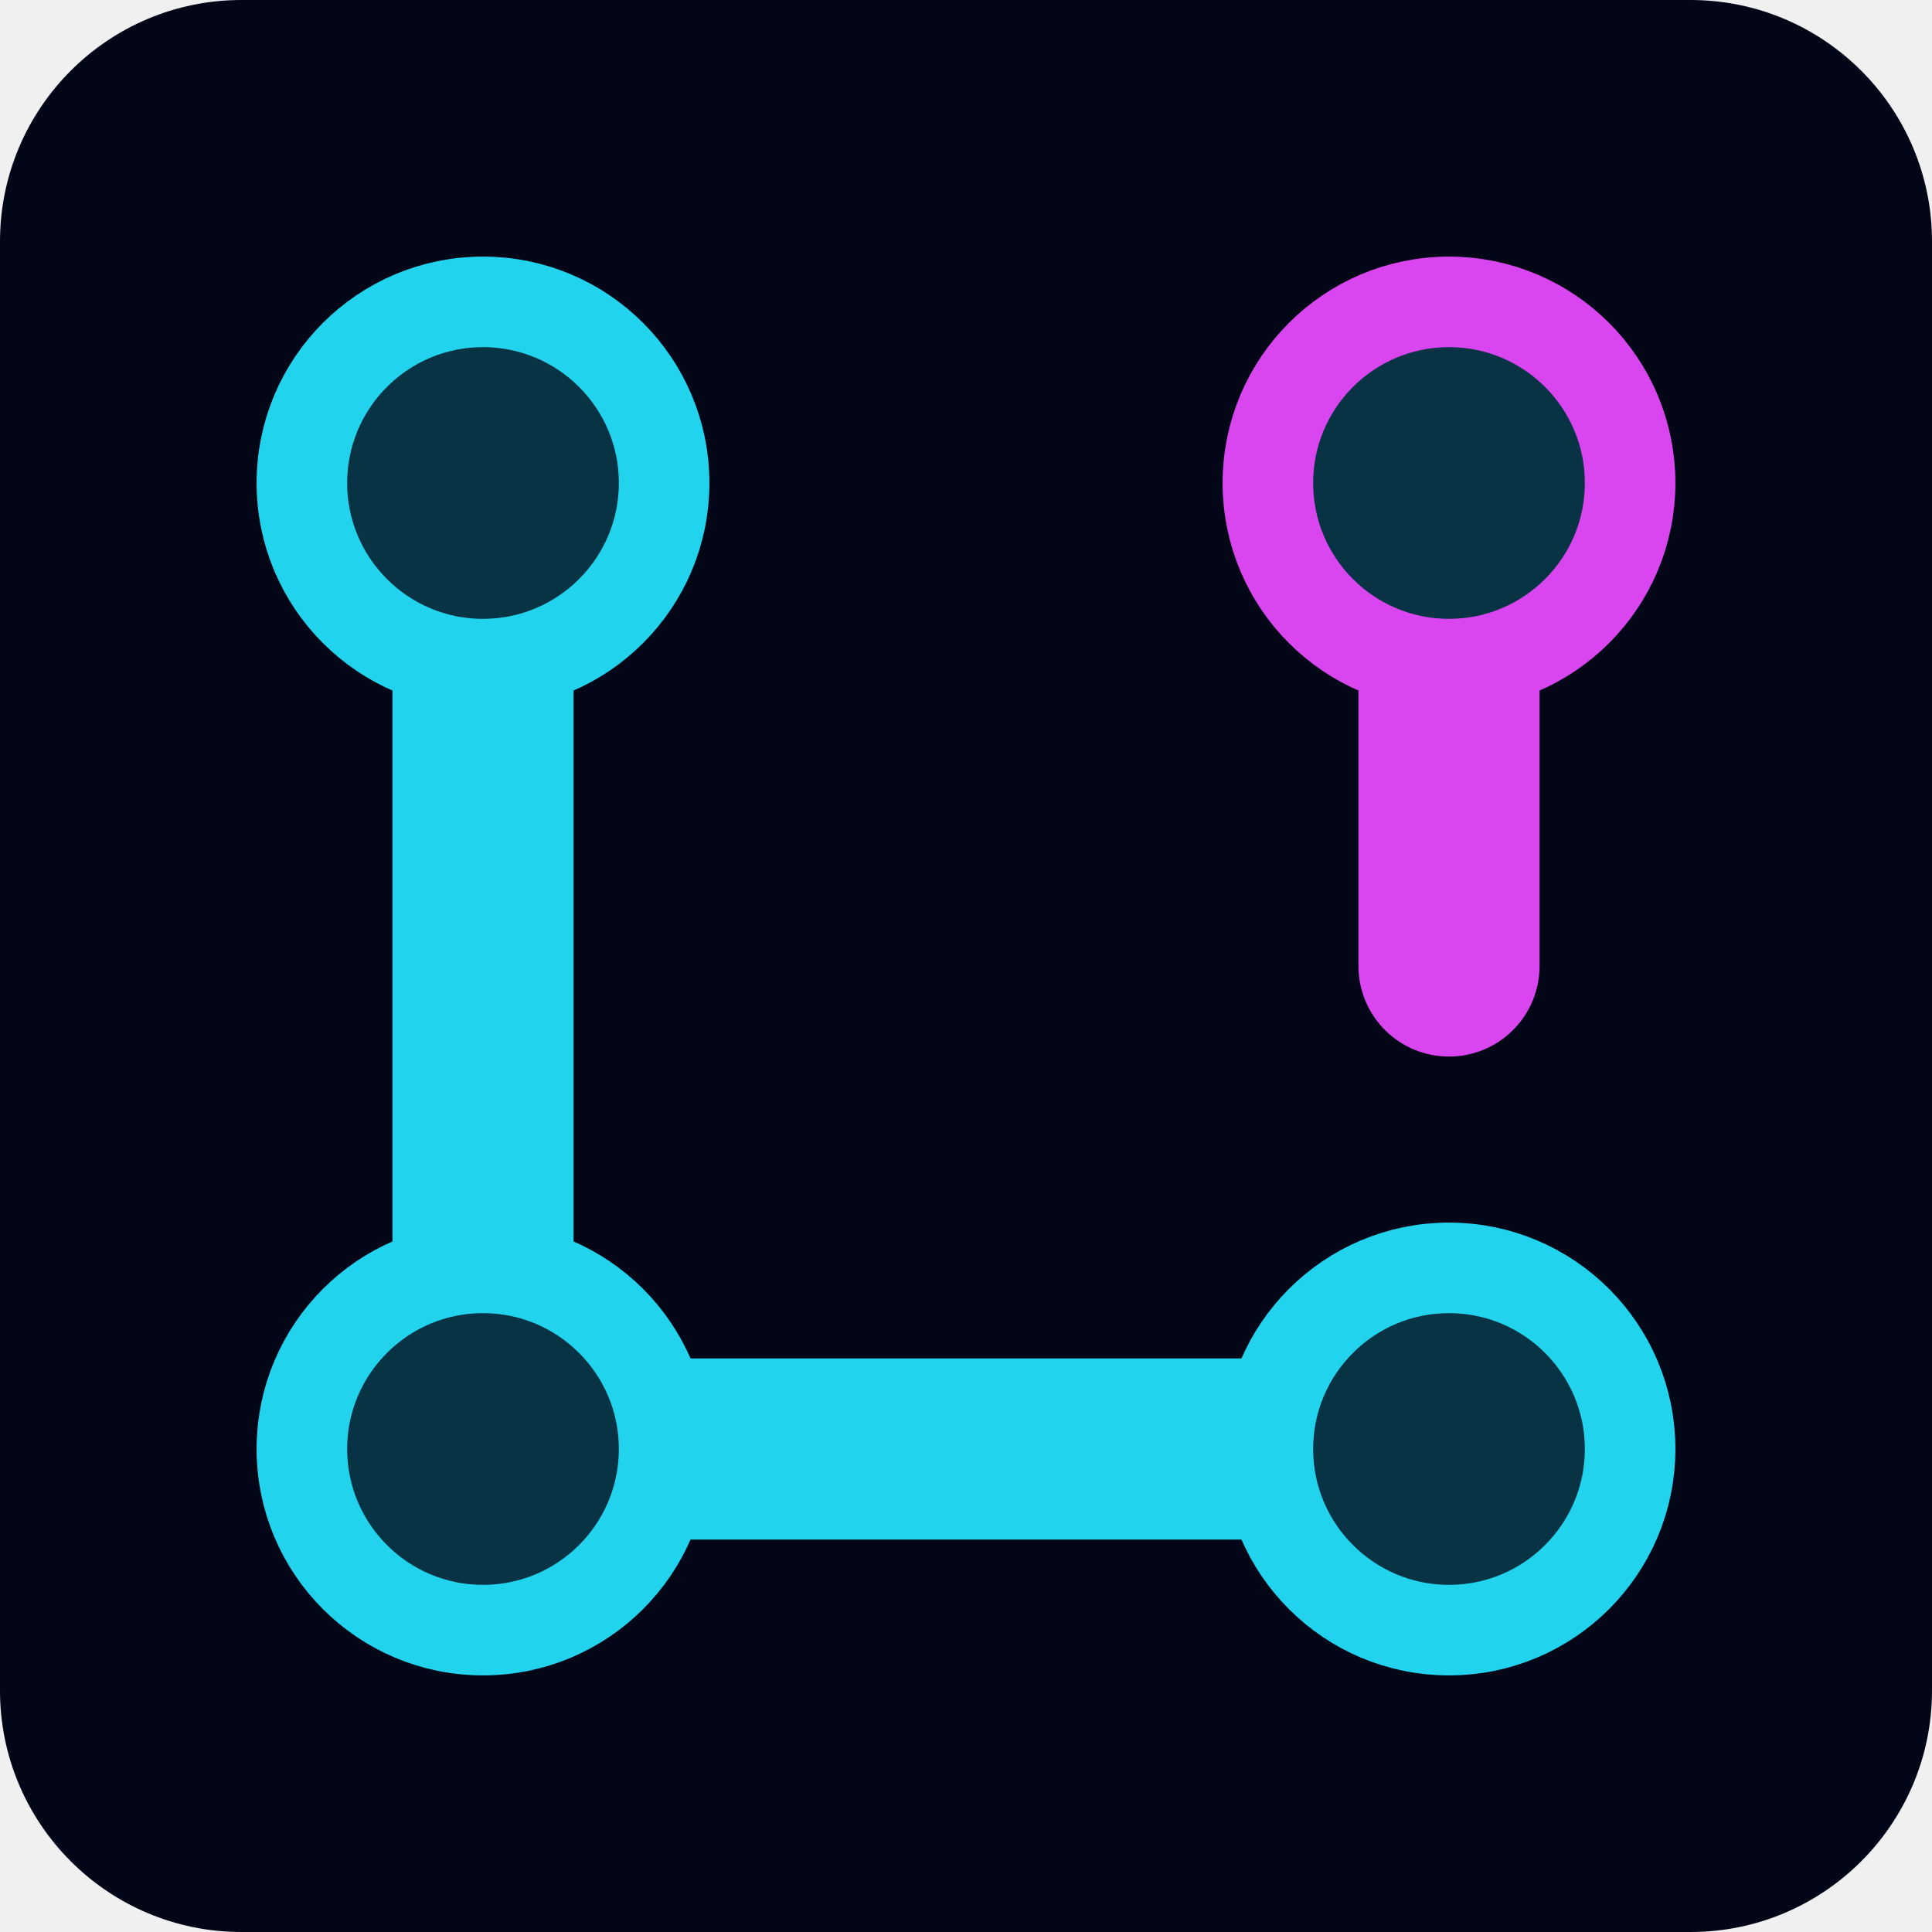
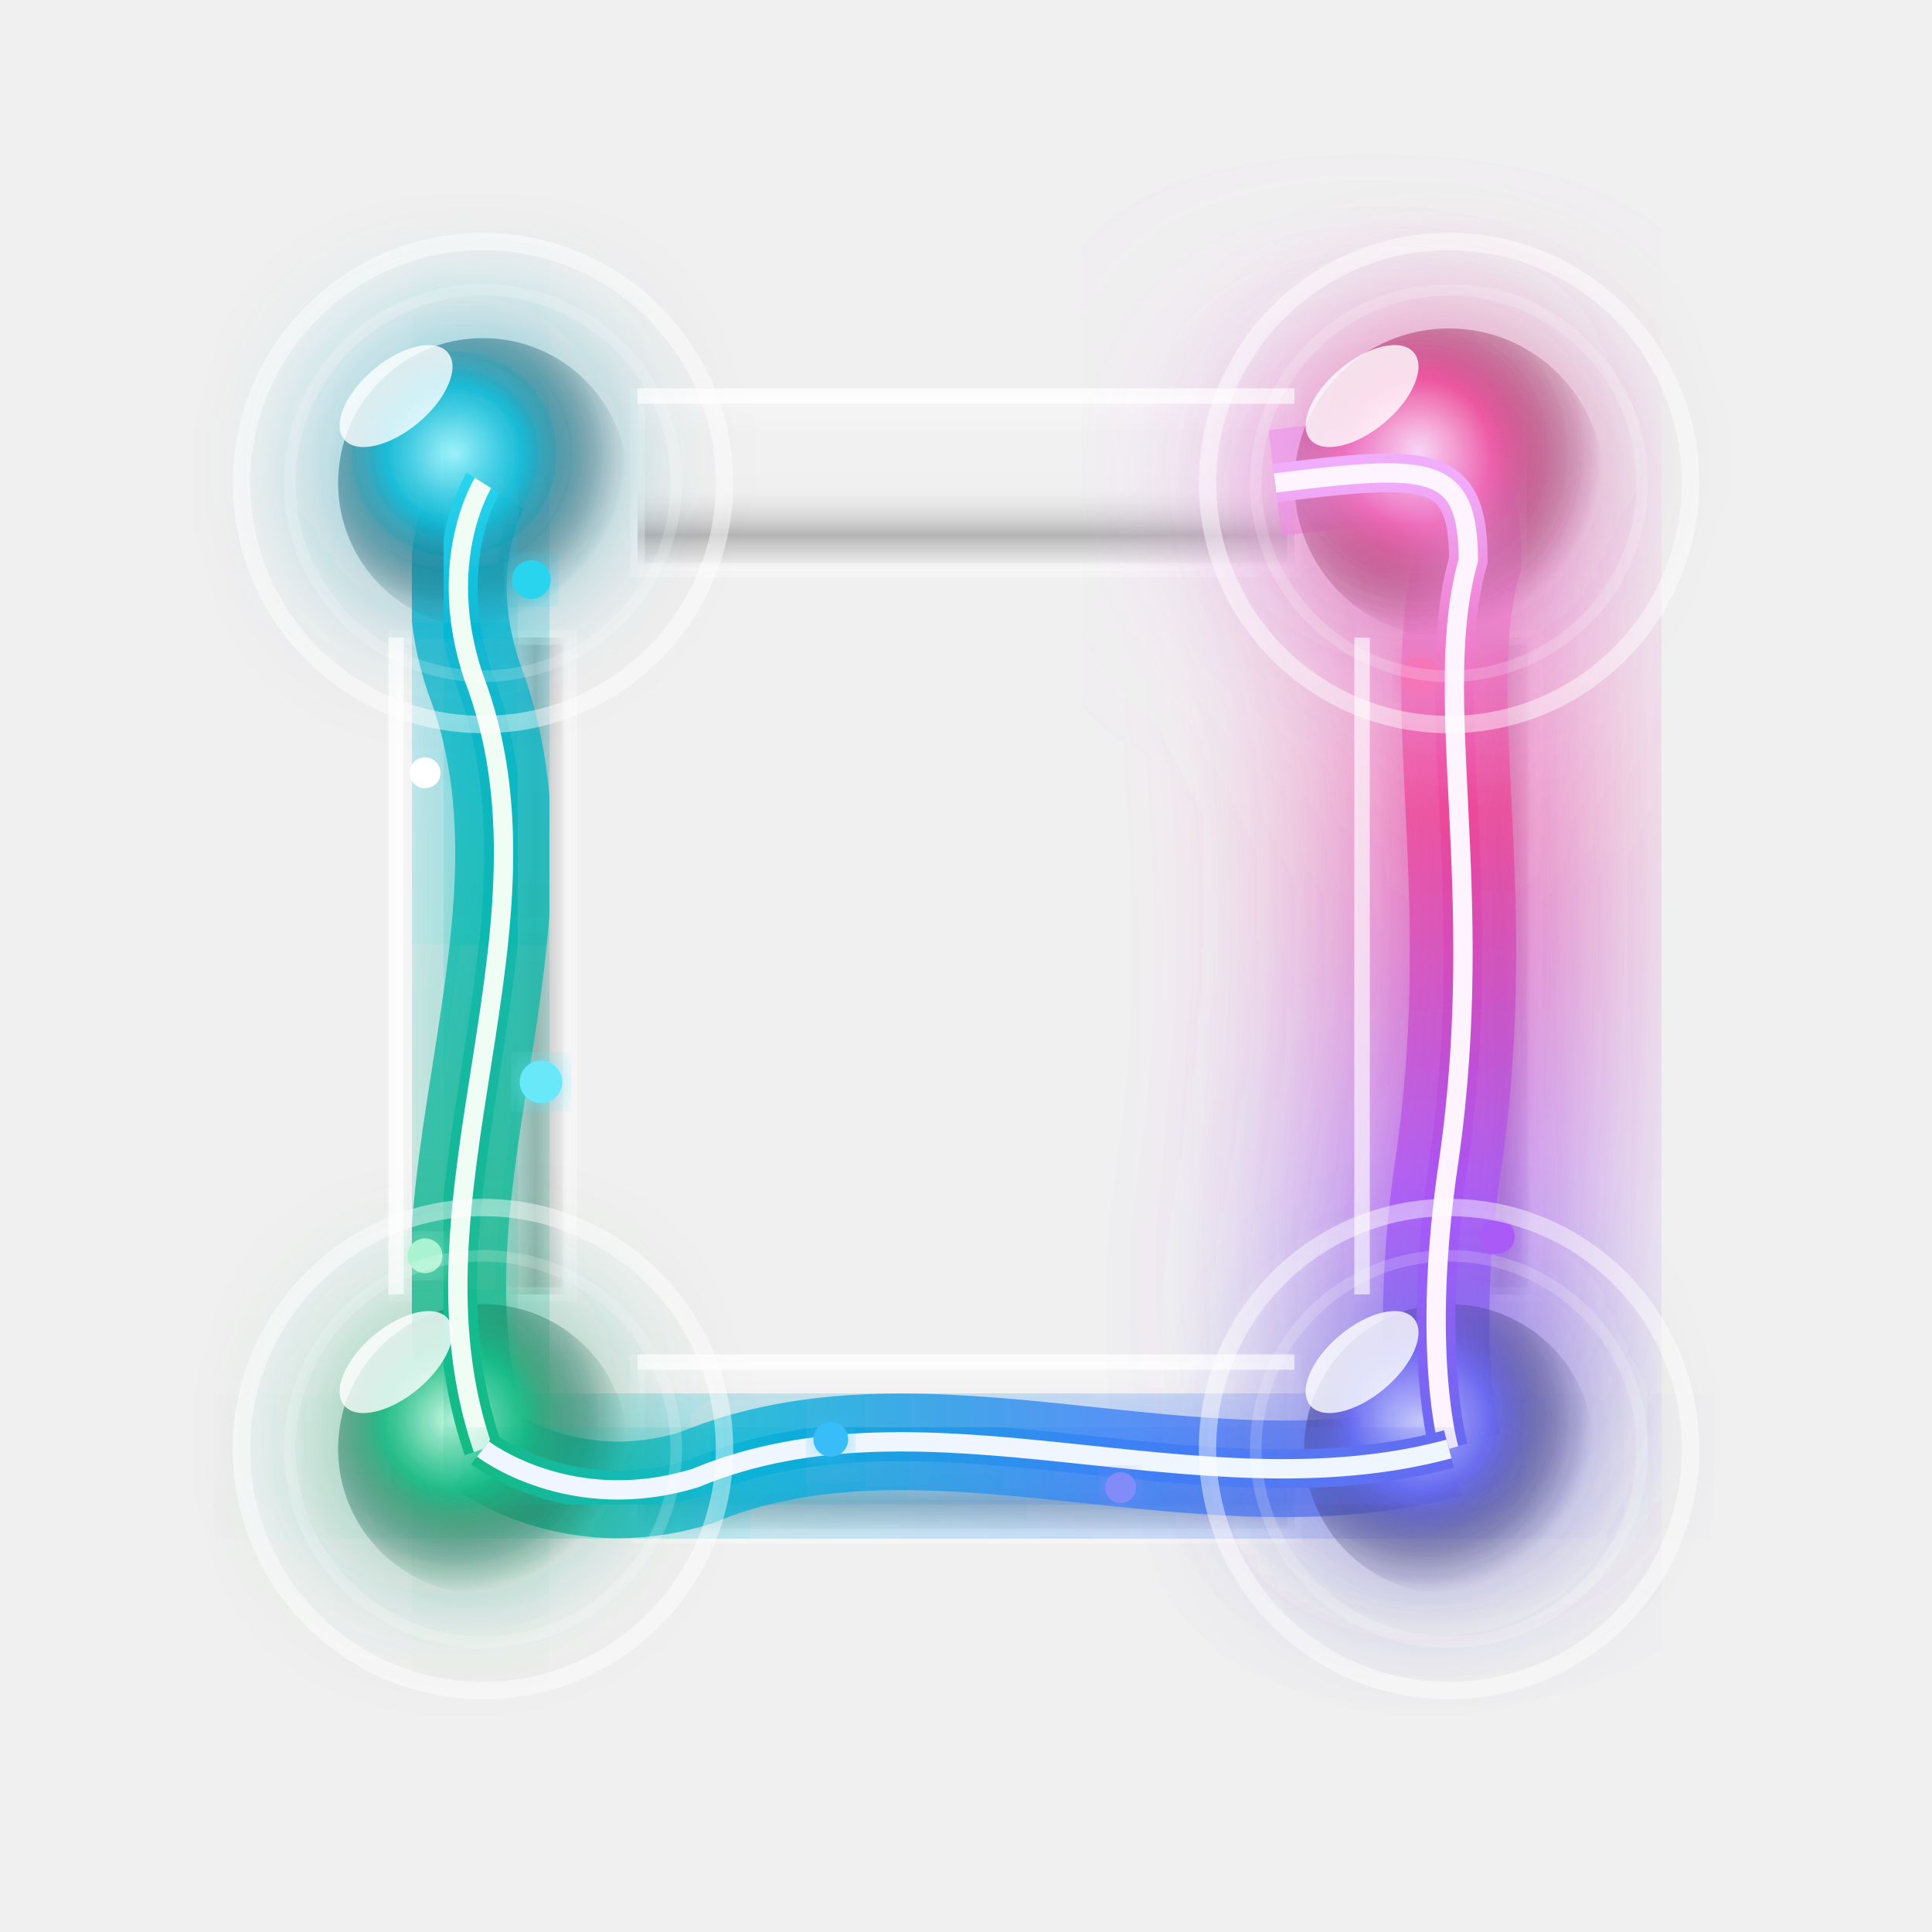
- <svg xmlns="http://www.w3.org/2000/svg" viewBox="0 0 32 32" fill="none">
-   <rect width="32" height="32" fill="#020617" rx="4" />
-   <path d="M8 8 L8 24 L24 24" stroke="#22d3ee" stroke-width="3" stroke-linecap="round" fill="none" />
-   <path d="M24 8 L24 16" stroke="#d946ef" stroke-width="3" stroke-linecap="round" fill="none" />
-   <circle cx="8" cy="8" r="3" fill="#083344" stroke="#22d3ee" stroke-width="1.5" />
-   <circle cx="8" cy="24" r="3" fill="#083344" stroke="#22d3ee" stroke-width="1.5" />
-   <circle cx="24" cy="24" r="3" fill="#083344" stroke="#22d3ee" stroke-width="1.5" />
-   <circle cx="24" cy="8" r="3" fill="#083344" stroke="#d946ef" stroke-width="1.5" />
+ <svg xmlns="http://www.w3.org/2000/svg" viewBox="0 0 100 100" fill="none">
+   <defs>
+     <filter id="logo-glow-heavy" x="-50%" y="-50%" width="200%" height="200%">
+       <feGaussianBlur stdDeviation="3.5" result="coloredBlur" />
+       <feMerge>
+         <feMergeNode in="coloredBlur" />
+         <feMergeNode in="SourceGraphic" />
+       </feMerge>
+     </filter>
+     <filter id="logo-glow-medium" x="-30%" y="-30%" width="160%" height="160%">
+       <feGaussianBlur stdDeviation="2" result="coloredBlur" />
+       <feMerge>
+         <feMergeNode in="coloredBlur" />
+         <feMergeNode in="SourceGraphic" />
+       </feMerge>
+     </filter>
+     <filter id="logo-glow-soft" x="-20%" y="-20%" width="140%" height="140%">
+       <feGaussianBlur stdDeviation="1" result="coloredBlur" />
+       <feMerge>
+         <feMergeNode in="coloredBlur" />
+         <feMergeNode in="SourceGraphic" />
+       </feMerge>
+     </filter>
+     <filter id="logo-glow-extreme" x="-100%" y="-100%" width="300%" height="300%">
+       <feGaussianBlur stdDeviation="6" result="blur" />
+       <feComponentTransfer in="blur" result="boost">
+         <feFuncA type="linear" slope="2" />
+       </feComponentTransfer>
+       <feMerge>
+         <feMergeNode in="boost" />
+         <feMergeNode in="SourceGraphic" />
+       </feMerge>
+     </filter>
+     <linearGradient id="logo-leftTubeGlow" x1="0" y1="1" x2="0" y2="0">
+       <stop offset="0%" stop-color="#10b981" />
+       <stop offset="45%" stop-color="#14b8a6" />
+       <stop offset="85%" stop-color="#06b6d4" />
+       <stop offset="100%" stop-color="#22d3ee" />
+     </linearGradient>
+     <linearGradient id="logo-topTubeGlow" x1="0" y1="0" x2="1" y2="0">
+       <stop offset="0%" stop-color="#22d3ee" />
+       <stop offset="70%" stop-color="#d946ef" />
+       <stop offset="100%" stop-color="#f0abfc" />
+     </linearGradient>
+     <linearGradient id="logo-rightTubeGlow" x1="0" y1="0" x2="0" y2="1">
+       <stop offset="0%" stop-color="#f0abfc" />
+       <stop offset="35%" stop-color="#ec4899" />
+       <stop offset="75%" stop-color="#a855f7" />
+       <stop offset="100%" stop-color="#6366f1" />
+     </linearGradient>
+     <linearGradient id="logo-bottomTubeGlow" x1="1" y1="0" x2="0" y2="0">
+       <stop offset="0%" stop-color="#6366f1" />
+       <stop offset="35%" stop-color="#3b82f6" />
+       <stop offset="75%" stop-color="#06b6d4" />
+       <stop offset="100%" stop-color="#10b981" />
+     </linearGradient>
+     <radialGradient id="logo-nodeTLGrad" cx="40%" cy="40%" r="60%">
+       <stop offset="0%" stop-color="#a5f3fc" />
+       <stop offset="40%" stop-color="#06b6d4" stop-opacity="0.9" />
+       <stop offset="80%" stop-color="#083344" stop-opacity="0.3" />
+       <stop offset="100%" stop-color="#083344" stop-opacity="0" />
+     </radialGradient>
+     <radialGradient id="logo-nodeTRGrad" cx="40%" cy="40%" r="60%">
+       <stop offset="0%" stop-color="#fce7f3" />
+       <stop offset="40%" stop-color="#ec4899" stop-opacity="0.9" />
+       <stop offset="80%" stop-color="#831843" stop-opacity="0.3" />
+       <stop offset="100%" stop-color="#831843" stop-opacity="0" />
+     </radialGradient>
+     <radialGradient id="logo-nodeBRGrad" cx="40%" cy="40%" r="60%">
+       <stop offset="0%" stop-color="#e0e7ff" />
+       <stop offset="40%" stop-color="#6366f1" stop-opacity="0.9" />
+       <stop offset="80%" stop-color="#1e1b4b" stop-opacity="0.3" />
+       <stop offset="100%" stop-color="#1e1b4b" stop-opacity="0" />
+     </radialGradient>
+     <radialGradient id="logo-nodeBLGrad" cx="40%" cy="40%" r="60%">
+       <stop offset="0%" stop-color="#d1fae5" />
+       <stop offset="40%" stop-color="#10b981" stop-opacity="0.9" />
+       <stop offset="80%" stop-color="#064e3b" stop-opacity="0.3" />
+       <stop offset="100%" stop-color="#064e3b" stop-opacity="0" />
+     </radialGradient>
+     <linearGradient id="logo-glassHorizSheen" x1="0" y1="0" x2="0" y2="1">
+       <stop offset="0%" stop-color="#ffffff" stop-opacity="0.4" />
+       <stop offset="20%" stop-color="#ffffff" stop-opacity="0.1" />
+       <stop offset="50%" stop-color="#ffffff" stop-opacity="0.02" />
+       <stop offset="80%" stop-color="#000000" stop-opacity="0.25" />
+       <stop offset="100%" stop-color="#ffffff" stop-opacity="0.2" />
+     </linearGradient>
+     <linearGradient id="logo-glassVertSheen" x1="0" y1="0" x2="1" y2="0">
+       <stop offset="0%" stop-color="#ffffff" stop-opacity="0.4" />
+       <stop offset="20%" stop-color="#ffffff" stop-opacity="0.1" />
+       <stop offset="50%" stop-color="#ffffff" stop-opacity="0.02" />
+       <stop offset="80%" stop-color="#000000" stop-opacity="0.25" />
+       <stop offset="100%" stop-color="#ffffff" stop-opacity="0.2" />
+     </linearGradient>
+   </defs>
+   <rect x="33" y="20.5" width="34" height="9" fill="url(#logo-glassHorizSheen)" stroke="rgba(255, 255, 255, 0.35)" stroke-width="0.75" />
+   <rect x="33" y="70.5" width="34" height="9" fill="url(#logo-glassHorizSheen)" stroke="rgba(255, 255, 255, 0.35)" stroke-width="0.75" />
+   <rect x="20.5" y="33" width="9" height="34" fill="url(#logo-glassVertSheen)" stroke="rgba(255, 255, 255, 0.35)" stroke-width="0.75" />
+   <rect x="70.5" y="33" width="9" height="34" fill="url(#logo-glassVertSheen)" stroke="rgba(255, 255, 255, 0.35)" stroke-width="0.75" />
+   <path d="M 25 75 C 20.5 62, 29.5 48, 24.5 35 C 22.5 29, 25 25, 25 25" fill="none" stroke="url(#logo-leftTubeGlow)" stroke-width="5" filter="url(#logo-glow-extreme)" opacity="0.85" />
+   <line x1="25" y1="25" x2="75" y2="25" stroke="url(#logo-topTubeGlow)" stroke-width="2" stroke-dasharray="4 3" filter="url(#logo-glow-medium)" opacity="0.75" />
+   <path d="M 66 25 C 74 24, 76 24, 76 29 C 74 36, 77 46, 75 60 C 73.5 70, 75 75, 75 75" fill="none" stroke="url(#logo-rightTubeGlow)" stroke-width="5.5" filter="url(#logo-glow-extreme)" opacity="0.9" />
+   <path d="M 75 75 C 62 78.5, 48 71.5, 36 76.5 C 29.5 78.5, 25 75, 25 75" fill="none" stroke="url(#logo-bottomTubeGlow)" stroke-width="5" filter="url(#logo-glow-extreme)" opacity="0.85" />
+   <circle cx="25" cy="25" r="7.5" fill="url(#logo-nodeTLGrad)" filter="url(#logo-glow-heavy)" />
+   <circle cx="75" cy="25" r="8" fill="url(#logo-nodeTRGrad)" filter="url(#logo-glow-heavy)" />
+   <circle cx="75" cy="75" r="7.5" fill="url(#logo-nodeBRGrad)" filter="url(#logo-glow-heavy)" />
+   <circle cx="25" cy="75" r="7.5" fill="url(#logo-nodeBLGrad)" filter="url(#logo-glow-heavy)" />
+   <path d="M 25 75 C 20.5 62, 29.5 48, 24.5 35 C 22.5 29, 25 25, 25 25" fill="none" stroke="url(#logo-leftTubeGlow)" stroke-width="2" filter="url(#logo-glow-medium)" />
+   <path d="M 25 75 C 20.5 62, 29.5 48, 24.5 35 C 22.5 29, 25 25, 25 25" fill="none" stroke="#f0fdf4" stroke-width="1" />
+   <path d="M 66 25 C 74 24, 76 24, 76 29 C 74 36, 77 46, 75 60 C 73.5 70, 75 75, 75 75" fill="none" stroke="url(#logo-rightTubeGlow)" stroke-width="2" filter="url(#logo-glow-medium)" />
+   <path d="M 66 25 C 74 24, 76 24, 76 29 C 74 36, 77 46, 75 60 C 73.5 70, 75 75, 75 75" fill="none" stroke="#fdf4ff" stroke-width="1" />
+   <path d="M 75 75 C 62 78.5, 48 71.5, 36 76.5 C 29.5 78.5, 25 75, 25 75" fill="none" stroke="url(#logo-bottomTubeGlow)" stroke-width="2" filter="url(#logo-glow-medium)" />
+   <path d="M 75 75 C 62 78.5, 48 71.5, 36 76.5 C 29.5 78.5, 25 75, 25 75" fill="none" stroke="#eff6ff" stroke-width="1" />
+   <circle cx="22" cy="65" r="0.9" fill="#a7f3d0" filter="url(#logo-glow-soft)" />
+   <circle cx="28" cy="56" r="1.1" fill="#67e8f9" filter="url(#logo-glow-soft)" />
+   <circle cx="22" cy="40" r="0.8" fill="#ffffff" />
+   <circle cx="27.5" cy="30" r="1" fill="#22d3ee" filter="url(#logo-glow-soft)" />
+   <circle cx="73.5" cy="35" r="1" fill="#f472b6" filter="url(#logo-glow-soft)" />
+   <circle cx="77.5" cy="64" r="0.9" fill="#a855f7" filter="url(#logo-glow-soft)" />
+   <circle cx="43" cy="74.5" r="0.9" fill="#38bdf8" filter="url(#logo-glow-soft)" />
+   <circle cx="58" cy="77" r="0.8" fill="#818cf8" filter="url(#logo-glow-soft)" />
+   <circle cx="25" cy="25" r="12.5" fill="rgba(255, 255, 255, 0.03)" stroke="rgba(255, 255, 255, 0.45)" stroke-width="0.9" />
+   <circle cx="25" cy="25" r="10" fill="none" stroke="rgba(255, 255, 255, 0.18)" stroke-width="0.6" />
+   <ellipse cx="20.5" cy="20.5" rx="3.5" ry="1.8" transform="rotate(-40 20.5 20.5)" fill="#ffffff" opacity="0.8" />
+   <circle cx="75" cy="25" r="12.5" fill="rgba(255, 255, 255, 0.03)" stroke="rgba(255, 255, 255, 0.45)" stroke-width="0.9" />
+   <circle cx="75" cy="25" r="10" fill="none" stroke="rgba(255, 255, 255, 0.18)" stroke-width="0.6" />
+   <ellipse cx="70.5" cy="20.5" rx="3.5" ry="1.8" transform="rotate(-40 70.5 20.5)" fill="#ffffff" opacity="0.8" />
+   <circle cx="75" cy="75" r="12.5" fill="rgba(255, 255, 255, 0.03)" stroke="rgba(255, 255, 255, 0.45)" stroke-width="0.9" />
+   <circle cx="75" cy="75" r="10" fill="none" stroke="rgba(255, 255, 255, 0.18)" stroke-width="0.6" />
+   <ellipse cx="70.5" cy="70.5" rx="3.5" ry="1.8" transform="rotate(-40 70.5 70.5)" fill="#ffffff" opacity="0.8" />
+   <circle cx="25" cy="75" r="12.5" fill="rgba(255, 255, 255, 0.03)" stroke="rgba(255, 255, 255, 0.45)" stroke-width="0.9" />
+   <circle cx="25" cy="75" r="10" fill="none" stroke="rgba(255, 255, 255, 0.18)" stroke-width="0.6" />
+   <ellipse cx="20.5" cy="70.5" rx="3.5" ry="1.8" transform="rotate(-40 20.5 70.5)" fill="#ffffff" opacity="0.8" />
+   <line x1="33" y1="20.5" x2="67" y2="20.5" stroke="#ffffff" stroke-width="0.8" opacity="0.6" />
+   <line x1="33" y1="70.5" x2="67" y2="70.5" stroke="#ffffff" stroke-width="0.8" opacity="0.6" />
+   <line x1="20.5" y1="33" x2="20.5" y2="67" stroke="#ffffff" stroke-width="0.8" opacity="0.6" />
+   <line x1="70.5" y1="33" x2="70.5" y2="67" stroke="#ffffff" stroke-width="0.8" opacity="0.6" />
</svg>
